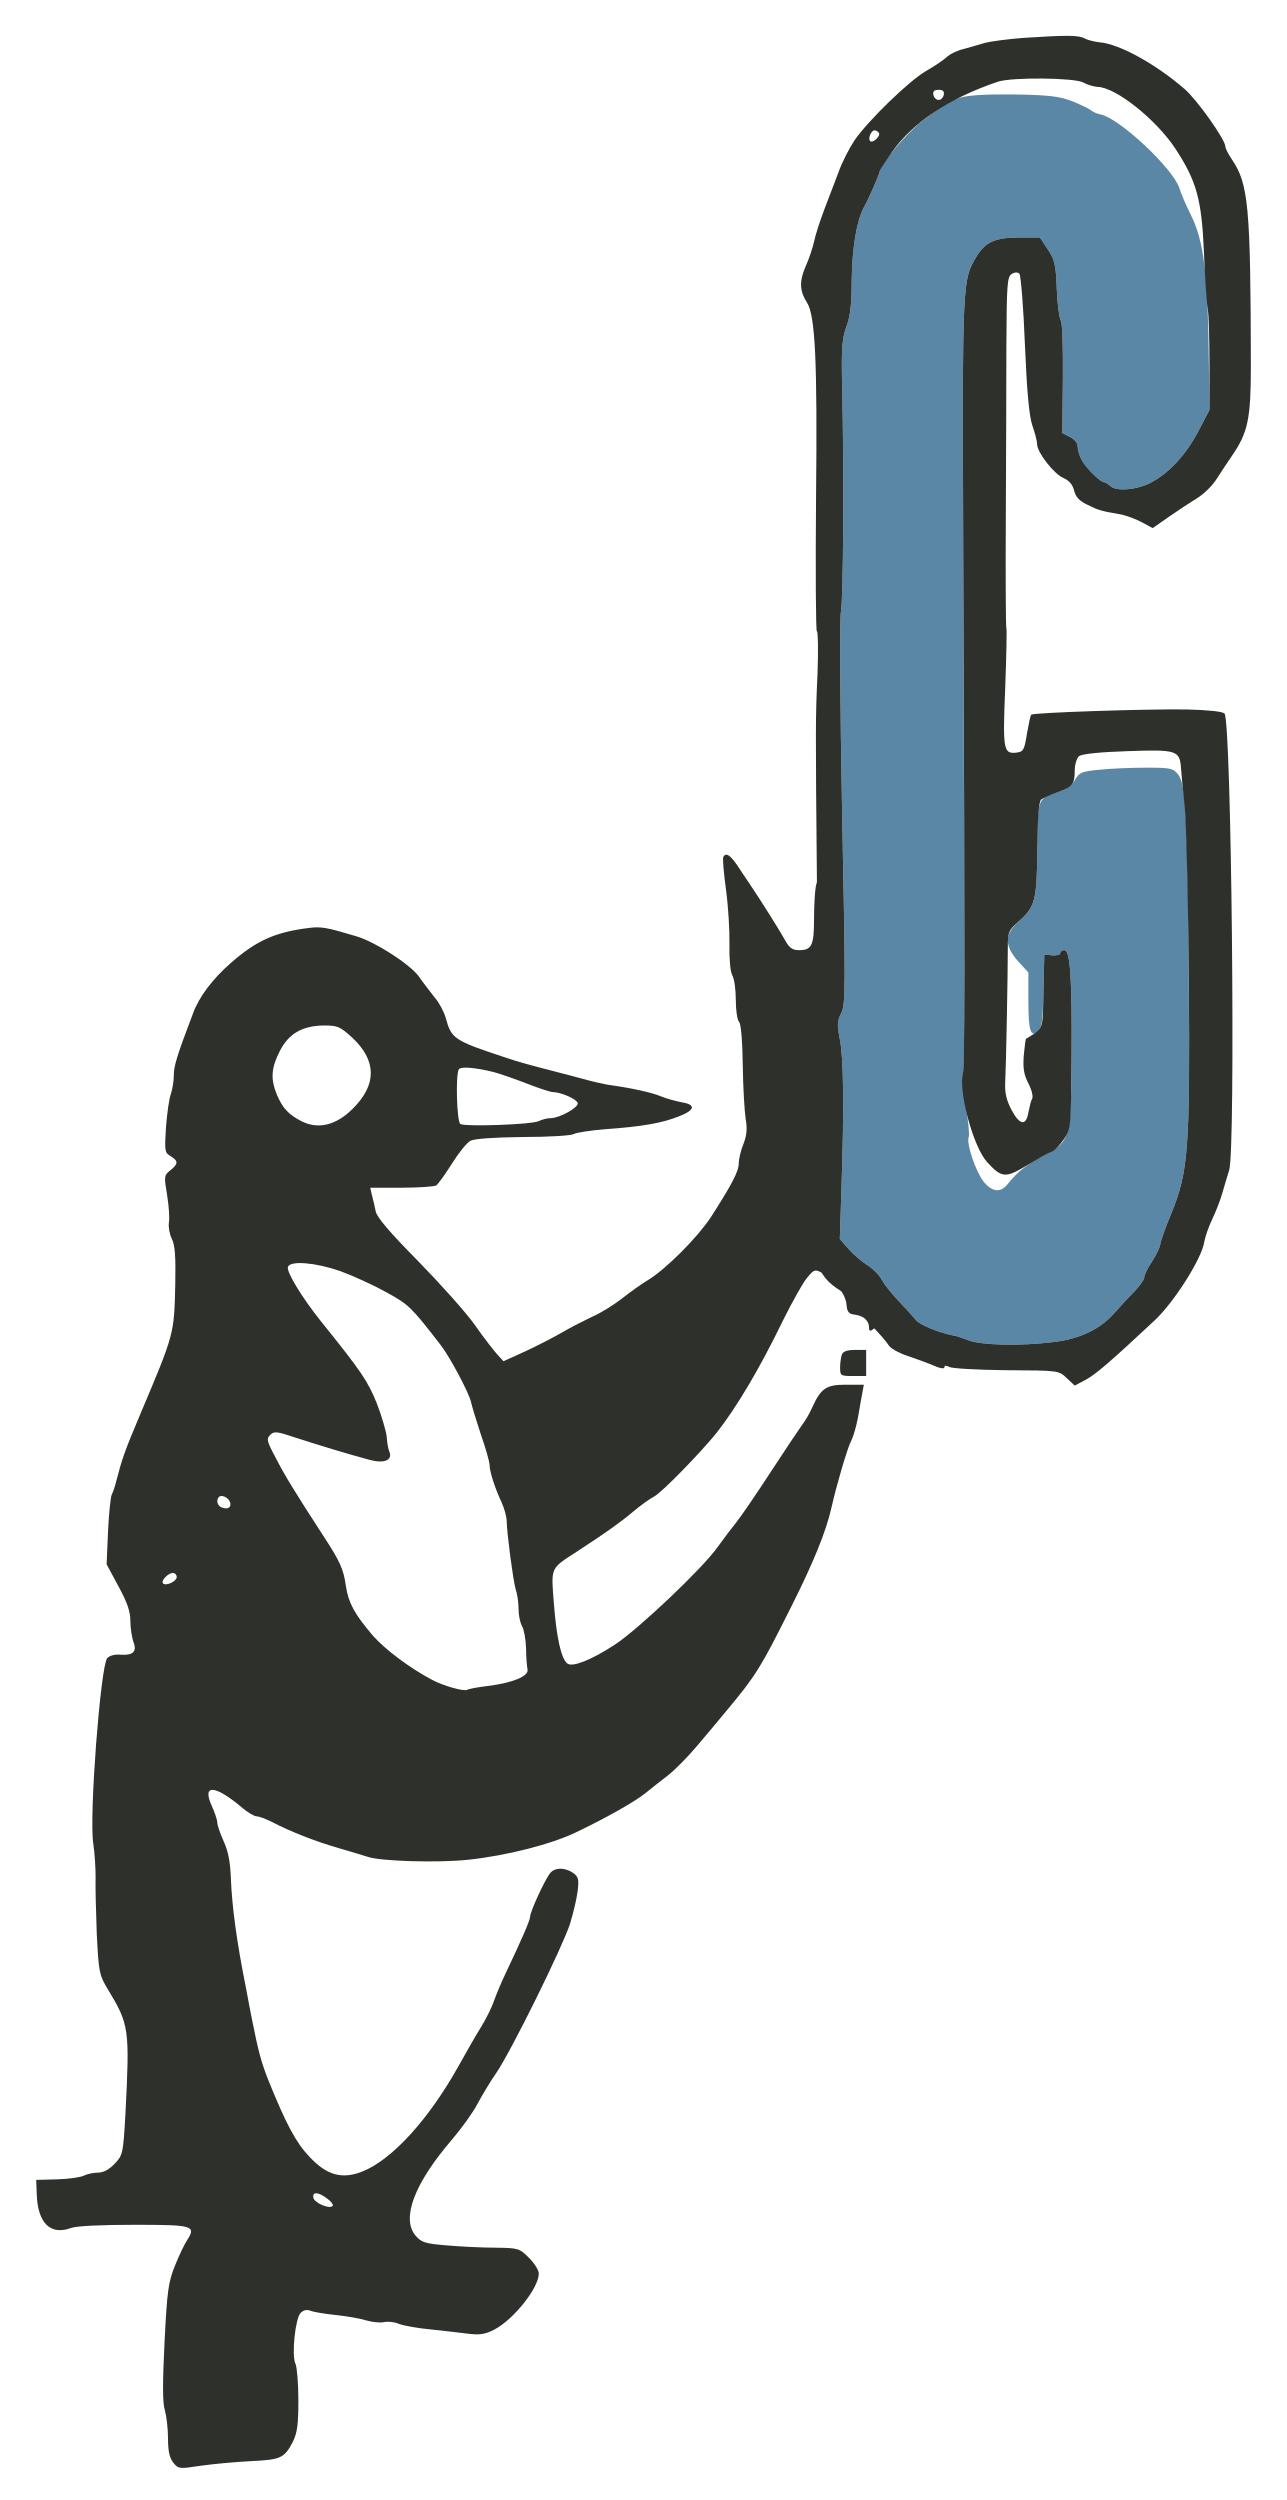
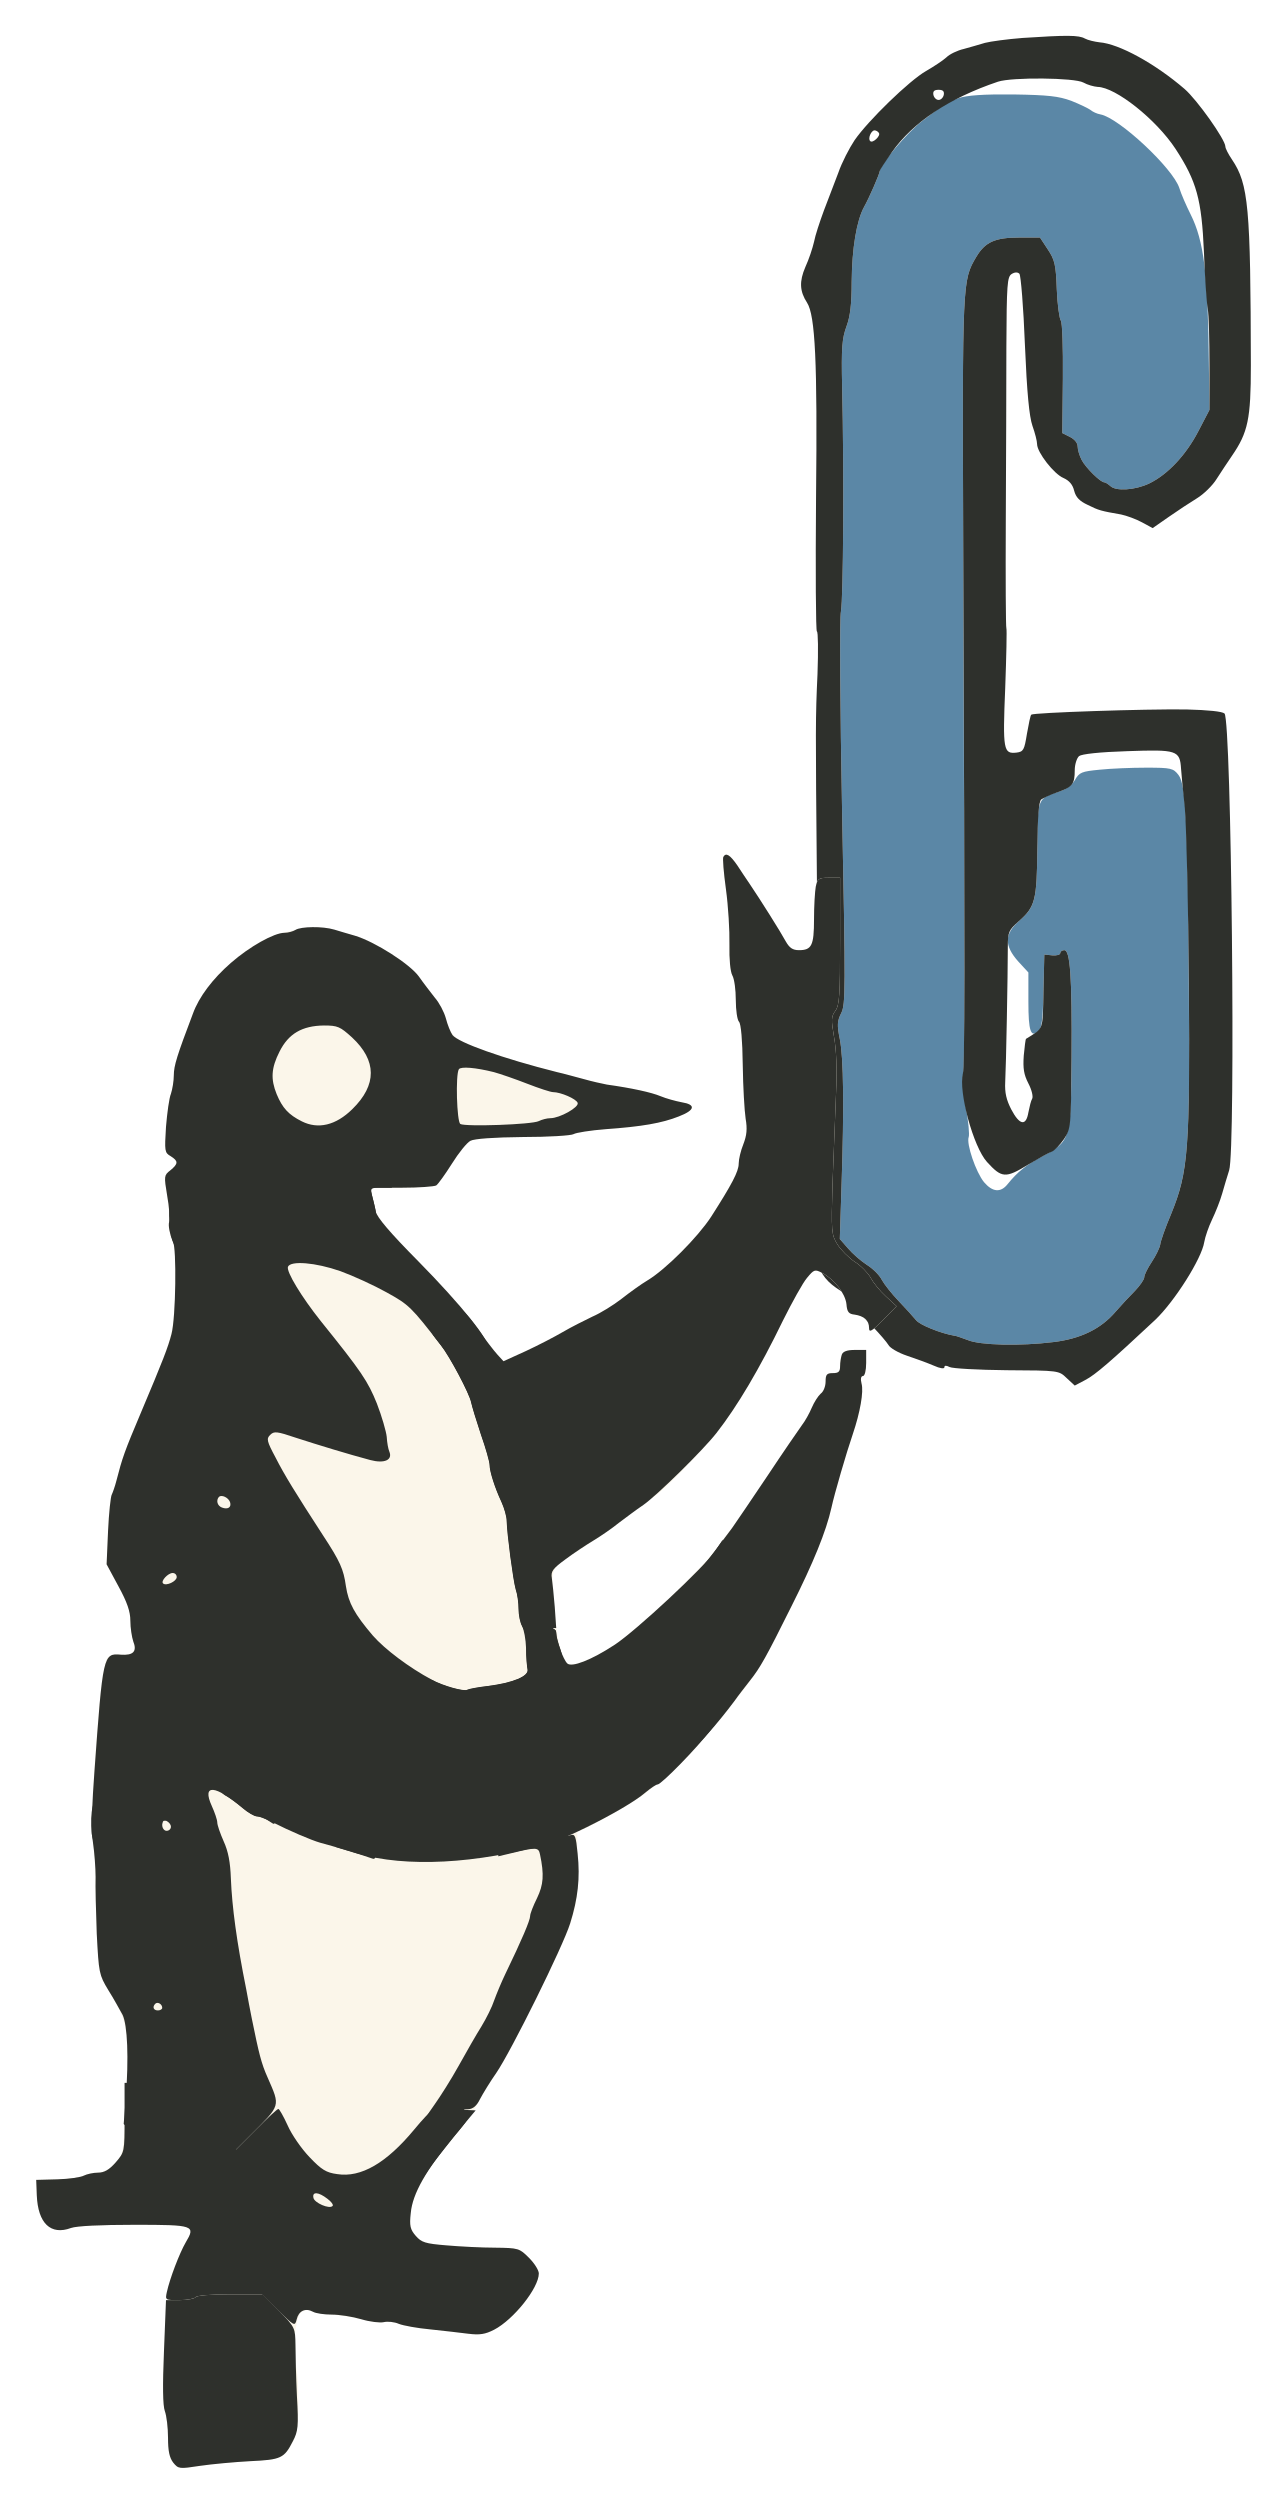
<svg xmlns="http://www.w3.org/2000/svg" viewBox="190 56 444 863" role="img" aria-label="Refrigeração Garrido — símbolo">
  <g id="letra-g" transform="translate(0,950) scale(0.1,-0.1)" fill="#5B87A6">
    <path d="M5208 8601 c-23 -8 -47 -18 -53 -23 -5 -5 -38 -30 -72 -56 -50 -38 -146 -151 -146 -172 0 -9 -37 -94 -54 -124 -26 -47 -42 -143 -43 -258 0 -78 -5 -120 -18 -155 -15 -41 -18 -72 -15 -208 7 -296 4 -730 -4 -775 -5 -25 -3 -330 4 -700 12 -606 12 -657 -3 -687 -14 -28 -15 -41 -5 -90 13 -66 15 -234 6 -504 l-6 -186 28 -32 c15 -18 45 -44 65 -57 21 -13 44 -36 52 -52 8 -15 34 -48 58 -73 23 -24 50 -54 60 -66 13 -17 86 -46 133 -54 6 0 26 -8 46 -15 42 -18 182 -21 294 -7 95 11 166 46 216 105 19 22 49 54 67 72 17 18 32 39 32 47 0 8 12 32 26 53 14 21 27 48 29 59 1 12 18 60 38 107 58 142 65 225 61 750 -3 597 -10 732 -36 765 -18 23 -25 25 -111 25 -51 0 -123 -3 -161 -7 -62 -6 -70 -9 -85 -35 -9 -16 -30 -33 -51 -39 -80 -26 -78 -20 -79 -198 -2 -179 -7 -201 -63 -250 -51 -45 -52 -85 -3 -140 l35 -38 0 -101 c0 -102 8 -125 35 -102 11 9 15 44 17 138 l3 127 28 -3 c15 -1 27 2 27 8 0 5 6 10 14 10 20 0 27 -90 25 -370 -2 -286 -3 -289 -102 -342 -56 -30 -85 -54 -119 -96 -24 -30 -52 -27 -81 7 -28 34 -62 133 -53 156 3 8 -1 55 -10 103 -8 48 -13 100 -9 116 5 30 5 325 0 1831 -3 904 -3 907 45 988 31 52 65 67 149 67 l71 0 27 -41 c24 -36 28 -53 31 -138 2 -53 9 -101 14 -108 5 -7 8 -91 7 -200 l-2 -188 26 -13 c16 -8 27 -21 27 -33 0 -11 6 -32 14 -47 14 -27 65 -77 78 -77 4 0 13 -6 20 -12 19 -20 87 -15 135 8 64 31 127 98 170 181 l38 73 -2 160 c-3 310 -17 423 -63 515 -15 30 -33 71 -39 91 -22 68 -208 242 -272 254 -12 2 -27 9 -34 15 -8 6 -37 20 -67 32 -44 16 -79 20 -200 22 -104 1 -160 -3 -190 -13z" />
  </g>
  <g id="contorno-g" transform="translate(0,950) scale(0.1,-0.1)" fill="#2E302C">
    <path d="M5430 8809 c-52 -4 -111 -12 -130 -17 -19 -6 -52 -15 -73 -21 -22 -5 -49 -18 -60 -29 -12 -11 -44 -32 -70 -47 -58 -33 -200 -171 -247 -239 -18 -27 -44 -77 -56 -112 -13 -35 -36 -94 -50 -131 -14 -38 -30 -86 -34 -108 -5 -22 -18 -61 -30 -87 -21 -49 -20 -83 6 -123 28 -44 36 -202 31 -671 -2 -255 -1 -464 3 -464 4 0 5 -66 2 -147 -7 -153 -7 -171 -2 -715 2 -296 1 -330 -15 -354 -15 -23 -16 -45 -12 -163 3 -75 10 -158 15 -186 6 -29 6 -60 1 -73 -5 -13 -9 -125 -9 -250 0 -281 14 -333 102 -388 20 -13 44 -36 52 -52 8 -15 34 -48 59 -72 24 -25 48 -53 54 -63 5 -10 34 -27 64 -37 30 -10 71 -25 92 -34 22 -10 37 -12 37 -6 0 7 6 7 18 1 9 -5 98 -10 197 -11 180 -1 180 -1 207 -27 l28 -26 36 19 c35 18 89 65 242 208 67 64 160 211 169 268 3 18 15 53 27 78 12 25 28 65 35 90 7 25 18 61 24 80 23 69 8 1554 -16 1577 -8 7 -55 12 -132 14 -141 2 -528 -11 -535 -18 -3 -2 -9 -32 -15 -66 -9 -56 -12 -62 -36 -65 -45 -5 -48 8 -39 223 4 110 6 203 4 206 -2 4 -3 170 -2 370 1 200 2 471 2 603 1 215 3 240 18 250 11 7 21 7 27 1 5 -6 14 -116 19 -245 7 -167 15 -248 26 -280 9 -25 16 -53 16 -63 0 -29 59 -104 91 -117 20 -9 32 -23 37 -44 6 -23 19 -36 47 -49 38 -19 46 -21 115 -33 19 -4 52 -16 72 -27 l37 -20 56 39 c30 21 74 50 97 64 23 14 54 44 68 67 14 22 38 58 53 80 55 80 65 127 65 311 -1 549 -8 626 -65 711 -13 19 -23 39 -23 45 0 24 -98 162 -141 199 -101 87 -226 156 -294 161 -16 2 -39 7 -50 13 -21 12 -63 12 -215 2z m210 -154 c14 -8 36 -14 49 -15 62 -1 202 -112 269 -214 73 -112 90 -174 98 -356 3 -85 9 -173 13 -195 4 -22 6 -110 6 -195 l0 -155 -38 -73 c-43 -83 -106 -150 -170 -181 -48 -23 -116 -28 -135 -8 -7 6 -16 12 -20 12 -13 0 -64 50 -78 77 -8 15 -14 36 -14 47 0 12 -11 25 -27 33 l-26 13 2 188 c1 109 -2 193 -7 200 -5 7 -12 55 -14 108 -3 85 -7 102 -31 138 l-27 41 -71 0 c-84 0 -118 -15 -149 -67 -48 -81 -48 -84 -45 -988 6 -1523 5 -1805 -1 -1830 -16 -64 36 -254 83 -306 51 -56 64 -57 141 -10 37 22 74 43 84 46 9 4 27 23 41 43 24 37 24 40 26 282 2 280 -5 370 -25 370 -8 0 -14 -5 -14 -10 0 -6 -12 -9 -27 -8 l-28 3 -3 -127 c-3 -139 2 -125 -60 -164 -2 -1 -5 -27 -8 -58 -3 -44 0 -65 16 -96 12 -23 17 -46 13 -53 -4 -6 -9 -27 -13 -47 -8 -48 -30 -45 -59 10 -17 33 -23 58 -21 95 3 53 9 372 9 466 0 52 3 58 38 89 57 50 62 72 64 250 1 112 5 162 13 170 7 5 32 17 56 25 52 18 60 28 60 76 0 20 7 42 15 49 9 7 70 14 167 17 171 6 181 3 185 -61 1 -17 7 -78 13 -136 5 -58 12 -330 14 -605 4 -575 -2 -650 -61 -795 -20 -47 -37 -95 -38 -107 -2 -11 -15 -38 -29 -59 -14 -21 -26 -45 -26 -53 0 -8 -15 -29 -32 -47 -18 -18 -48 -50 -67 -72 -50 -59 -121 -94 -216 -105 -112 -14 -252 -11 -294 7 -20 7 -40 15 -46 15 -47 8 -120 37 -133 54 -10 12 -37 42 -60 66 -24 25 -50 58 -58 73 -8 16 -31 39 -52 52 -20 13 -50 39 -65 57 l-28 32 6 186 c9 270 7 438 -6 504 -10 49 -9 62 5 90 15 30 15 81 3 687 -7 370 -9 675 -4 700 8 45 11 479 4 775 -3 136 0 167 15 208 13 35 18 77 18 155 1 115 17 211 43 258 17 30 54 115 54 124 0 3 19 32 42 65 73 103 197 186 366 243 48 16 265 14 295 -3z m-482 -42 c-2 -10 -10 -18 -18 -18 -8 0 -16 8 -18 18 -2 12 3 17 18 17 15 0 20 -5 18 -17z m-224 -132 c7 -10 -22 -37 -30 -28 -9 8 3 37 15 37 5 0 12 -4 15 -9z" />
  </g>
  <g id="pinguim" transform="translate(0,950) scale(0.1,-0.1)" fill="#2E302C">
-     <path d="M4397 5982 c-3 -4 1 -54 9 -112 8 -58 13 -143 12 -190 -1 -52 3 -94 10 -107 7 -12 12 -50 12 -85 0 -35 5 -69 11 -75 7 -7 12 -65 13 -149 1 -77 6 -160 10 -186 6 -35 4 -57 -8 -88 -9 -22 -16 -52 -16 -67 0 -27 -24 -72 -95 -183 -47 -72 -158 -183 -220 -220 -22 -13 -62 -42 -90 -64 -27 -21 -72 -49 -100 -61 -27 -13 -73 -36 -102 -53 -29 -17 -87 -47 -128 -66 l-77 -35 -21 23 c-12 13 -47 58 -77 101 -30 43 -119 142 -196 221 -98 99 -143 152 -147 172 -3 16 -9 41 -13 56 l-6 26 108 0 c60 0 114 4 120 8 6 4 30 37 54 75 23 37 52 73 64 79 13 7 80 12 181 13 88 0 167 5 175 10 8 5 58 13 110 17 126 9 195 21 253 44 57 22 60 41 10 49 -21 4 -54 13 -73 21 -31 13 -99 28 -185 40 -16 3 -52 11 -80 19 -27 7 -70 19 -95 25 -100 26 -127 33 -180 51 -173 57 -182 64 -201 134 -6 22 -23 54 -38 71 -14 18 -39 50 -55 73 -30 42 -151 120 -216 139 -100 30 -121 34 -161 29 -117 -14 -183 -43 -272 -121 -63 -55 -110 -117 -131 -175 -55 -145 -66 -180 -66 -213 0 -20 -5 -49 -10 -64 -6 -14 -13 -66 -17 -114 -5 -83 -5 -89 16 -101 27 -17 27 -26 -1 -49 -22 -17 -22 -21 -11 -86 6 -38 9 -81 6 -95 -2 -15 2 -39 10 -55 11 -22 14 -60 12 -159 -4 -171 -3 -168 -120 -445 -54 -128 -63 -153 -84 -234 -4 -18 -12 -39 -15 -45 -4 -6 -10 -63 -13 -126 l-5 -115 41 -76 c30 -55 41 -87 41 -119 0 -24 5 -56 10 -71 14 -35 0 -49 -43 -46 -21 2 -38 -3 -47 -12 -23 -29 -63 -547 -48 -640 5 -33 8 -85 8 -115 -1 -31 1 -119 4 -196 7 -136 8 -142 40 -195 72 -119 74 -135 59 -427 -8 -139 -9 -142 -37 -172 -20 -21 -39 -31 -59 -31 -15 0 -37 -5 -47 -10 -11 -6 -52 -12 -92 -13 l-73 -2 2 -53 c4 -97 48 -139 118 -113 19 7 103 11 219 11 203 0 214 -3 182 -53 -9 -13 -28 -53 -42 -88 -23 -57 -27 -86 -36 -263 -7 -144 -7 -210 1 -236 6 -21 11 -64 11 -98 0 -43 5 -66 18 -83 18 -22 21 -22 93 -11 41 6 118 13 172 16 107 5 118 10 148 67 15 31 19 59 19 144 0 59 -5 115 -10 125 -14 27 -1 158 18 176 9 9 21 12 31 8 9 -4 48 -11 86 -15 39 -4 87 -12 109 -19 21 -6 49 -9 61 -6 13 3 36 1 52 -6 15 -6 64 -15 108 -19 44 -5 103 -11 131 -15 40 -5 59 -2 90 14 67 35 154 144 154 194 0 11 -15 35 -34 54 -33 33 -36 34 -117 35 -46 0 -122 4 -168 8 -73 6 -86 10 -106 33 -51 59 -5 181 126 333 33 39 72 93 87 122 15 28 44 77 65 107 52 76 230 437 255 516 11 36 23 86 26 112 5 41 3 49 -16 63 -28 19 -62 19 -78 0 -18 -21 -70 -134 -70 -151 0 -13 -30 -81 -86 -199 -13 -27 -30 -68 -38 -90 -7 -22 -27 -62 -44 -90 -17 -27 -52 -88 -78 -135 -103 -185 -230 -325 -333 -366 -70 -28 -123 -13 -182 50 -48 50 -82 115 -143 266 -24 61 -34 97 -57 213 -5 26 -14 71 -19 100 -33 164 -49 284 -53 382 -2 57 -9 94 -25 129 -12 27 -22 56 -22 65 0 9 -9 35 -19 57 -35 77 12 73 107 -8 18 -15 40 -28 48 -28 8 0 32 -9 52 -19 65 -34 155 -69 232 -91 41 -12 86 -25 100 -30 44 -15 242 -21 345 -10 133 14 291 54 378 97 102 49 199 104 235 133 17 14 51 41 76 60 25 19 71 66 103 104 32 38 76 90 98 117 105 126 119 148 227 364 75 149 120 259 138 340 17 76 56 210 69 233 7 13 17 49 23 80 5 31 12 69 15 85 l5 27 -62 0 c-68 0 -86 -12 -117 -80 -8 -19 -24 -46 -35 -60 -10 -14 -60 -88 -110 -165 -50 -77 -103 -154 -117 -171 -14 -17 -43 -56 -65 -86 -50 -71 -271 -281 -353 -335 -81 -53 -148 -80 -165 -65 -21 17 -37 89 -46 207 -10 126 -13 119 78 178 103 67 152 102 197 140 24 20 57 44 71 51 27 14 160 151 215 219 70 89 149 222 230 389 32 64 69 131 83 147 24 29 27 30 52 17 42 -22 80 -71 84 -108 2 -27 8 -34 28 -36 33 -5 50 -20 50 -46 0 -17 8 -13 48 27 l47 48 -37 34 c-21 19 -44 48 -53 65 -9 16 -33 41 -54 54 -21 14 -48 41 -60 60 -21 34 -22 43 -17 213 4 98 9 237 12 308 4 85 1 153 -7 196 -10 59 -10 70 5 90 14 20 16 56 16 241 l0 218 -39 0 c-35 0 -39 -3 -45 -31 -3 -17 -6 -68 -6 -113 0 -90 -8 -106 -52 -106 -22 0 -33 8 -46 31 -16 30 -89 146 -125 199 -10 14 -28 42 -42 63 -25 36 -39 45 -48 29z m-1282 -623 c86 -80 87 -164 1 -248 -57 -56 -118 -70 -174 -42 -46 23 -67 46 -87 94 -21 52 -19 90 10 147 31 62 78 89 153 90 48 0 56 -4 97 -41z m490 -120 c22 -6 74 -24 115 -40 41 -16 81 -29 89 -29 26 0 80 -23 85 -37 6 -15 -62 -53 -94 -53 -12 0 -30 -5 -40 -10 -23 -12 -253 -20 -271 -10 -12 8 -17 170 -5 189 7 10 57 6 121 -10z m-530 -687 c44 -16 116 -49 159 -73 78 -43 85 -50 188 -183 32 -42 98 -166 104 -196 3 -14 18 -64 34 -112 17 -48 30 -95 30 -105 0 -22 18 -79 41 -128 10 -22 18 -51 18 -65 1 -45 22 -204 31 -236 6 -17 10 -47 10 -68 0 -20 5 -47 12 -59 7 -12 13 -47 14 -77 0 -30 3 -63 5 -73 5 -23 -50 -46 -137 -57 -34 -4 -66 -10 -71 -13 -11 -7 -85 14 -123 35 -77 41 -162 105 -203 152 -63 74 -84 112 -93 171 -8 58 -20 85 -79 175 -96 148 -133 208 -164 269 -30 56 -32 65 -18 78 13 13 23 12 88 -10 77 -25 182 -57 257 -77 49 -13 78 0 66 29 -4 9 -8 32 -9 51 -2 19 -17 71 -34 115 -31 77 -53 110 -194 285 -66 83 -119 170 -113 187 9 22 95 15 181 -15z m-381 -797 c6 -18 -7 -27 -28 -19 -16 6 -21 25 -10 37 9 8 32 -2 38 -18z m-184 -259 c0 -15 -37 -32 -47 -22 -9 8 17 36 33 36 8 0 14 -6 14 -14z m520 -2146 c14 -10 22 -22 18 -25 -11 -12 -63 11 -66 28 -5 22 17 21 48 -3z M4806 4264 c-3 -9 -6 -29 -6 -45 0 -28 2 -29 45 -29 l45 0 0 45 0 45 -39 0 c-26 0 -41 -5 -45 -16z" />
+     <path fill="#FBF6EA" d="M4397 5982 c-3 -4 1 -54 9 -112 8 -58 13 -143 12 -190 -1 -52 3 -94     10 -107 7 -12 12 -50 12 -85 0 -35 5 -69 11 -75 7 -7 12 -65 13 -149 1 -77 6     -160 10 -186 6 -35 4 -57 -8 -88 -9 -22 -16 -52 -16 -67 0 -27 -24 -72 -95     -183 -47 -72 -158 -183 -220 -220 -22 -13 -62 -42 -90 -64 -27 -21 -72 -49     -100 -61 -27 -13 -73 -36 -102 -53 -29 -17 -87 -47 -128 -66 l-77 -35 -21 23     c-12 13 -47 58 -77 101 -30 43 -119 142 -196 221 -98 99 -143 152 -147 172 -3     16 -9 41 -13 56 l-6 26 108 0 c60 0 114 4 120 8 6 4 30 37 54 75 23 37 52 73     64 79 13 7 80 12 181 13 88 0 167 5 175 10 8 5 58 13 110 17 126 9 195 21 253     44 57 22 60 41 10 49 -21 4 -54 13 -73 21 -31 13 -99 28 -185 40 -16 3 -52 11     -80 19 -27 7 -70 19 -95 25 -100 26 -127 33 -180 51 -173 57 -182 64 -201 134     -6 22 -23 54 -38 71 -14 18 -39 50 -55 73 -30 42 -151 120 -216 139 -100 30     -121 34 -161 29 -117 -14 -183 -43 -272 -121 -63 -55 -110 -117 -131 -175 -55     -145 -66 -180 -66 -213 0 -20 -5 -49 -10 -64 -6 -14 -13 -66 -17 -114 -5 -83     -5 -89 16 -101 27 -17 27 -26 -1 -49 -22 -17 -22 -21 -11 -86 6 -38 9 -81 6     -95 -2 -15 2 -39 10 -55 11 -22 14 -60 12 -159 -4 -171 -3 -168 -120 -445 -54     -128 -63 -153 -84 -234 -4 -18 -12 -39 -15 -45 -4 -6 -10 -63 -13 -126 l-5     -115 41 -76 c30 -55 41 -87 41 -119 0 -24 5 -56 10 -71 14 -35 0 -49 -43 -46     -21 2 -38 -3 -47 -12 -23 -29 -63 -547 -48 -640 5 -33 8 -85 8 -115 -1 -31 1     -119 4 -196 7 -136 8 -142 40 -195 72 -119 74 -135 59 -427 -8 -139 -9 -142     -37 -172 -20 -21 -39 -31 -59 -31 -15 0 -37 -5 -47 -10 -11 -6 -52 -12 -92     -13 l-73 -2 2 -53 c4 -97 48 -139 118 -113 19 7 103 11 219 11 203 0 214 -3     182 -53 -9 -13 -28 -53 -42 -88 -23 -57 -27 -86 -36 -263 -7 -144 -7 -210 1     -236 6 -21 11 -64 11 -98 0 -43 5 -66 18 -83 18 -22 21 -22 93 -11 41 6 118     13 172 16 107 5 118 10 148 67 15 31 19 59 19 144 0 59 -5 115 -10 125 -14 27     -1 158 18 176 9 9 21 12 31 8 9 -4 48 -11 86 -15 39 -4 87 -12 109 -19 21 -6     49 -9 61 -6 13 3 36 1 52 -6 15 -6 64 -15 108 -19 44 -5 103 -11 131 -15 40     -5 59 -2 90 14 67 35 154 144 154 194 0 11 -15 35 -34 54 -33 33 -36 34 -117     35 -46 0 -122 4 -168 8 -73 6 -86 10 -106 33 -51 59 -5 181 126 333 33 39 72     93 87 122 15 28 44 77 65 107 51 75 229 434 258 521 19 59 23 90 22 190 l0     121 36 17 c68 34 168 92 199 117 17 14 51 41 76 60 25 19 71 66 103 104 32 38     76 90 98 117 105 126 119 148 227 364 75 149 120 259 138 340 10 47 52 191 74     255 25 74 38 146 30 174 -4 16 -2 26 5 26 6 0 11 19 11 45 l0 45 -39 0 c-41 0     -51 -11 -51 -56 0 -19 -5 -24 -25 -24 -21 0 -25 -5 -25 -29 0 -16 -7 -35 -17     -42 -9 -8 -23 -30 -31 -49 -8 -19 -23 -46 -34 -60 -10 -14 -60 -88 -110 -165     -50 -77 -103 -154 -117 -171 -14 -17 -43 -56 -65 -86 -50 -71 -271 -281 -353     -335 -81 -53 -148 -80 -165 -65 -21 17 -37 89 -46 207 -10 126 -13 119 78 178     103 67 152 102 197 140 24 20 57 44 71 51 27 14 160 151 215 219 70 89 149     222 230 389 32 64 69 131 83 147 24 29 27 30 52 17 42 -22 80 -71 84 -108 2     -27 8 -34 28 -36 33 -5 50 -20 50 -46 0 -17 8 -13 48 27 l47 48 -37 34 c-21     19 -44 48 -53 65 -9 16 -33 41 -54 54 -21 14 -48 41 -60 60 -21 34 -22 43 -17     213 4 98 9 237 12 308 4 85 1 153 -7 196 -10 59 -10 70 5 90 14 20 16 56 16     241 l0 218 -39 0 c-35 0 -39 -3 -45 -31 -3 -17 -6 -68 -6 -113 0 -90 -8 -106     -52 -106 -22 0 -33 8 -46 31 -16 30 -89 146 -125 199 -10 14 -28 42 -42 63     -25 36 -39 45 -48 29z" />
+     <path d="M2575 1010 c-3 -5 -28 -10 -54 -10 l-48 0 -7 -177 c-5 -119 -4 -187     3 -206 6 -16 11 -57 11 -92 0 -46 5 -69 18 -86 18 -22 21 -22 93 -11 41 6 118     13 172 16 108 5 118 10 148 69 18 34 20 52 14 155 -3 64 -5 144 -5 177 -1 59     -1 61 -57 118 l-57 57 -113 0 c-64 0 -114 -4 -118 -10z" />
+     <path d="M3720 2740 c-8 -6 -34 -15 -57 -21 l-43 -11 0 -88 0 -88 38 9 c93 23     101 23 106 -2 15 -71 12 -105 -10 -151 -13 -26 -24 -54 -24 -62 0 -15 -28 -81     -86 -201 -13 -27 -30 -68 -38 -90 -7 -22 -27 -62 -44 -90 -17 -27 -52 -88 -78     -135 -26 -47 -64 -107 -84 -135 -20 -27 -57 -86 -83 -130 l-46 -79 41 -28 41     -27 26 39 c14 21 54 72 87 113 54 64 59 75 45 85 -14 9 -13 11 6 11 16 1 29     12 40 35 10 19 35 60 56 90 52 76 230 436 255 516 27 86 35 157 26 241 -6 62     -9 69 -25 64 -17 -6 -19 0 -19 69 l0 76 -57 0 c-32 0 -65 -5 -73 -10z" />
+     <path d="M2330 1630 c0 -119 0 -119 -31 -155 -22 -25 -39 -35 -61 -35 -16 0     -38 -5 -48 -10 -11 -6 -52 -12 -92 -13 l-73 -2 2 -53 c4 -97 48 -139 118 -113     19 7 103 11 219 11 207 0 212 -2 177 -61 -21 -36 -55 -125 -65 -171 -6 -28 -6     -28 43 -28 27 0 53 5 56 10 4 6 54 10 118 10 l111 0 57 -56 c55 -54 57 -55 63     -31 7 30 30 41 56 27 10 -6 40 -10 65 -10 26 0 72 -7 102 -16 30 -9 65 -13 78     -10 13 3 36 1 52 -6 15 -6 64 -15 108 -19 44 -5 103 -11 131 -15 40 -5 59 -2     90 14 67 35 154 144 154 194 0 11 -15 35 -34 54 -33 33 -36 34 -117 35 -46 0     -122 4 -168 8 -73 6 -86 10 -106 33 -19 22 -22 34 -17 79 6 66 52 148 153 269     l71 85 -67 3 c-38 2 -74 1 -81 -2 -7 -2 -36 -33 -64 -67 -96 -116 -184 -167     -266 -154 -38 5 -54 15 -95 58 -28 29 -62 78 -76 110 -14 31 -29 57 -32 57 -4     0 -38 -32 -76 -70 l-70 -70 -115 115 -115 115 -78 0 -77 0 0 -120z m700 -280     c14 -10 22 -22 18 -25 -11 -12 -63 11 -66 28 -5 22 17 21 48 -3z" />
+     <path d="M2392 2867 c-34 -34 -62 -68 -62 -75 0 -6 -6 -12 -13 -12 -8 0 -24     -11 -37 -25 -13 -14 -31 -25 -40 -25 -24 0 -32 -69 -19 -151 5 -34 9 -88 9     -118 -1 -31 1 -119 4 -196 7 -136 8 -142 40 -195 19 -30 40 -69 49 -85 17 -35     22 -149 11 -289 l-7 -88 129 -129 c125 -125 130 -129 171 -129 l43 0 0 63 0     62 95 95 c105 105 103 97 59 198 -22 49 -30 82 -55 205 -5 26 -14 71 -19 100     -33 164 -49 284 -53 382 -2 57 -9 94 -25 129 -12 27 -22 56 -22 65 0 9 -9 35     -19 57 -35 77 12 73 107 -8 18 -15 41 -28 50 -28 10 0 28 -7 40 -16 22 -15 23     -15 16 13 -4 15 -13 43 -20 62 -8 19 -14 69 -14 117 l0 84 -178 0 -178 0 -62     -63z m98 -233 c0 -8 -7 -14 -15 -14 -8 0 -15 9 -15 20 0 13 5 18 15 14 8 -4     15 -12 15 -20z m-30 -625 c0 -5 -7 -9 -15 -9 -15 0 -20 12 -9 23 8 8 24 -1 24     -14z" />
+     <path d="M4806 4264 c-3 -9 -6 -27 -6 -40 0 -19 -5 -24 -25 -24 -21 0 -25 -5     -25 -29 0 -16 -7 -35 -17 -42 -9 -8 -23 -30 -31 -49 -8 -19 -23 -46 -34 -60     -10 -14 -64 -92 -119 -175 -55 -82 -110 -163 -122 -180 -86 -115 -107 -142     -126 -159 -21 -19 -21 -26 -21 -308 0 -241 2 -288 14 -288 12 0 80 76 142 159     11 16 36 48 54 71 34 43 54 78 142 255 75 149 120 259 138 340 10 47 52 191     74 255 25 74 38 146 30 174 -4 16 -2 26 5 26 6 0 11 19 11 45 l0 45 -39 0     c-26 0 -41 -5 -45 -16z" />
+     <path d="M4368 3585 c-39 -57 -270 -272 -345 -322 -82 -54 -150 -80 -165 -65     -14 14 -38 80 -38 105 0 14 -9 17 -45 17 l-45 0 0 -380 c0 -209 3 -380 8 -380     55 1 318 130 391 193 18 15 36 27 41 27 13 0 136 126 185 190 l45 59 -2 298     -3 298 -27 -40z" />
+     <path d="M3722 3303 c-7 -19 -8 -95 -1 -126 5 -23 -50 -46 -137 -57 -34 -4     -66 -10 -71 -13 -11 -7 -91 15 -119 33 -17 10 -37 -7 -176 -147 l-158 -158 0     -136 0 -135 73 -22 c168 -49 410 -37 665 35 l52 14 0 307 c-1 241 -4 316 -15     347 -8 22 -15 48 -15 58 0 14 -9 17 -45 17 -34 0 -47 -4 -53 -17z" />
+     <path d="M4397 5982 c-3 -4 1 -54 9 -112 8 -58 13 -143 12 -190 -1 -52 3 -94     10 -107 7 -12 12 -50 12 -85 0 -35 5 -69 11 -75 7 -7 12 -65 13 -149 1 -77 6     -160 10 -186 6 -35 4 -57 -8 -88 -9 -22 -16 -52 -16 -67 0 -27 -24 -72 -95     -183 -47 -72 -158 -183 -220 -220 -22 -13 -62 -42 -90 -64 -27 -21 -72 -49     -100 -61 -27 -13 -73 -36 -102 -53 -29 -17 -87 -47 -128 -66 l-77 -35 -21 23     c-12 13 -44 55 -72 94 -32 45 -57 71 -70 71 -10 1 -36 -15 -57 -36 -35 -34     -36 -37 -23 -63 7 -14 21 -32 30 -40 19 -16 98 -166 102 -195 2 -11 17 -59 33     -107 17 -48 30 -95 30 -105 0 -22 18 -79 41 -128 10 -22 18 -51 18 -65 1 -45     22 -204 31 -236 6 -17 10 -48 10 -70 1 -44 23 -94 34 -75 4 6 27 11 52 11 l44     0 -5 73 c-3 39 -8 84 -10 99 -4 24 3 33 48 66 28 21 72 50 97 65 25 15 64 42     86 60 23 17 61 46 85 62 46 32 206 189 252 248 72 92 149 222 230 389 32 64     69 131 83 147 24 29 27 30 52 17 42 -22 80 -71 84 -108 2 -27 8 -34 28 -36 33     -5 50 -20 50 -46 0 -17 8 -13 48 27 l47 48 -37 34 c-21 19 -44 48 -53 65 -9     16 -33 41 -54 54 -21 14 -48 41 -60 60 -21 34 -22 43 -17 213 4 98 9 237 12     308 4 85 1 153 -7 196 -10 59 -10 70 5 90 14 20 16 56 16 241 l0 218 -39 0     c-35 0 -39 -3 -45 -31 -3 -17 -6 -68 -6 -113 0 -90 -8 -106 -52 -106 -22 0     -33 8 -46 31 -16 30 -89 146 -125 199 -10 14 -28 42 -42 63 -25 36 -39 45 -48     29z" />
+     <path fill="#FBF6EA" d="M2928 5379 c-43 -22 -88 -99 -88 -149 0 -36 23 -96 48 -123 62 -69     155 -68 228 4 86 84 85 168 -1 248 -41 37 -49 41 -97 41 -33 -1 -67 -8 -90     -21z" />
+     <path fill="#FBF6EA" d="M3484 5249 c-12 -19 -7 -181 5 -189 18 -10 248 -2 271 10 10 5 28 10     40 10 32 0 100 38 94 53 -5 14 -59 37 -85 37 -8 0 -48 13 -89 29 -120 47 -224     69 -236 50z" />
+     <path d="M2920 5730 c-8 -5 -25 -10 -38 -10 -36 0 -121 -48 -185 -104 -63 -55     -110 -117 -131 -175 -55 -145 -66 -180 -66 -213 0 -20 -5 -49 -10 -64 -6 -14     -13 -66 -17 -114 -5 -83 -5 -89 16 -101 27 -17 27 -26 -1 -49 -22 -17 -22 -20     -11 -87 7 -38 10 -79 7 -91 -4 -12 2 -42 12 -67 l19 -45 215 0 215 0 80 80     c81 80 81 81 100 60 10 -11 31 -20 48 -20 32 0 32 2 11 84 l-6 26 108 0 c60 0     114 4 120 8 6 4 30 37 54 75 23 37 52 73 64 79 13 7 80 12 181 13 88 0 167 5     175 10 8 5 58 13 110 17 126 9 195 21 253 44 57 22 60 41 10 49 -21 4 -54 13     -73 21 -31 13 -99 28 -185 40 -16 3 -52 11 -80 19 -27 7 -69 19 -92 24 -187     47 -341 102 -361 128 -7 10 -17 35 -23 58 -6 22 -23 54 -38 71 -14 18 -39 50     -55 73 -31 43 -151 120 -221 141 -22 6 -54 16 -71 21 -40 12 -115 11 -134 -1z     m195 -371 c86 -80 87 -164 1 -248 -57 -56 -118 -70 -174 -42 -46 23 -67 46     -87 94 -21 52 -19 90 10 147 31 62 78 89 153 90 48 0 56 -4 97 -41z m490 -120     c22 -6 74 -24 115 -40 41 -16 81 -29 89 -29 26 0 80 -23 85 -37 6 -15 -62 -53     -94 -53 -12 0 -30 -5 -40 -10 -23 -12 -253 -20 -271 -10 -12 8 -17 170 -5 189     7 10 57 6 121 -10z" />
+     <path fill="#FBF6EA" d="M2894 4567 c-6 -17 47 -104 113 -187 141 -175 163 -208 194 -285 17     -44 32 -96 34 -115 1 -19 5 -42 9 -51 12 -29 -17 -42 -66 -29 -75 20 -180 52     -257 77 -65 22 -75 23 -88 10 -22 -21 14 -90 182 -347 59 -90 71 -117 79 -175     16 -110 129 -233 296 -323 38 -21 112 -42 123 -35 5 3 37 9 71 13 87 11 142     34 137 57 -2 10 -5 43 -5 73 -1 30 -7 65 -14 77 -7 12 -12 39 -12 59 0 21 -4     51 -10 68 -9 32 -30 191 -31 236 0 14 -8 43 -18 65 -23 49 -41 106 -41 128 0     10 -13 57 -30 105 -16 48 -31 98 -34 112 -6 30 -72 154 -104 196 -103 133     -110 140 -188 183 -148 82 -324 128 -340 88z" />
+     <path d="M2935 4820 l-100 -100 -115 0 -116 0 -44 45 c-64 65 -78 61 -76 -22     1 -38 7 -77 13 -88 13 -24 10 -262 -5 -320 -12 -46 -28 -88 -107 -275 -55     -130 -63 -153 -83 -231 -5 -20 -13 -42 -16 -48 -4 -6 -10 -63 -13 -126 l-5     -115 41 -76 c30 -55 41 -87 41 -119 0 -24 5 -56 10 -71 14 -35 0 -49 -43 -46     -61 6 -62 -2 -91 -403 -8 -104 -11 -202 -9 -217 l6 -28 90 0 c85 0 93 2 119     27 15 15 28 33 28 40 0 8 4 12 8 9 5 -3 37 24 72 59 49 49 71 65 92 65 18 0     28 -5 28 -15 0 -8 10 -20 23 -26 12 -7 37 -25 55 -40 18 -16 40 -29 48 -29 8     0 32 -9 52 -19 63 -32 136 -63 167 -72 43 -11 157 -46 178 -54 15 -6 17 1 17     81 l0 89 156 156 c153 155 156 157 207 163 114 13 174 25 212 39 l40 15 -2     156 c-2 117 -6 164 -18 186 -8 16 -15 47 -15 69 0 22 -4 50 -9 63 -5 13 -14     77 -21 143 -7 74 -18 135 -29 160 -24 50 -41 105 -41 131 -1 10 -14 57 -30     104 -17 47 -30 93 -30 103 0 10 -11 38 -25 62 -16 26 -22 46 -16 50 18 10 -88     142 -235 291 -98 99 -143 152 -147 172 -3 16 -9 41 -13 56 -6 25 -4 26 32 26     l38 0 -39 40 c-38 39 -40 40 -110 40 l-70 0 -100 -100z m140 -268 c44 -16 116     -49 159 -73 78 -43 85 -50 188 -183 32 -42 98 -166 104 -196 3 -14 18 -64 34     -112 17 -48 30 -95 30 -105 0 -22 18 -79 41 -128 10 -22 18 -51 18 -65 1 -45     22 -204 31 -236 6 -17 10 -47 10 -68 0 -20 5 -47 12 -59 7 -12 13 -47 14 -77     0 -30 3 -63 5 -73 5 -23 -50 -46 -137 -57 -34 -4 -66 -10 -71 -13 -11 -7 -85     14 -123 35 -77 41 -162 105 -203 152 -63 74 -84 112 -93 171 -8 58 -20 85 -79     175 -96 148 -133 208 -164 269 -30 56 -32 65 -18 78 13 13 23 12 88 -10 77     -25 182 -57 257 -77 49 -13 78 0 66 29 -4 9 -8 32 -9 51 -2 19 -17 71 -34 115     -31 77 -53 110 -194 285 -66 83 -119 170 -113 187 9 22 95 15 181 -15z m-381     -797 c6 -18 -7 -27 -28 -19 -16 6 -21 25 -10 37 9 8 32 -2 38 -18z m-184 -259     c0 -15 -37 -32 -47 -22 -9 8 17 36 33 36 8 0 14 -6 14 -14z" />
  </g>
</svg>
